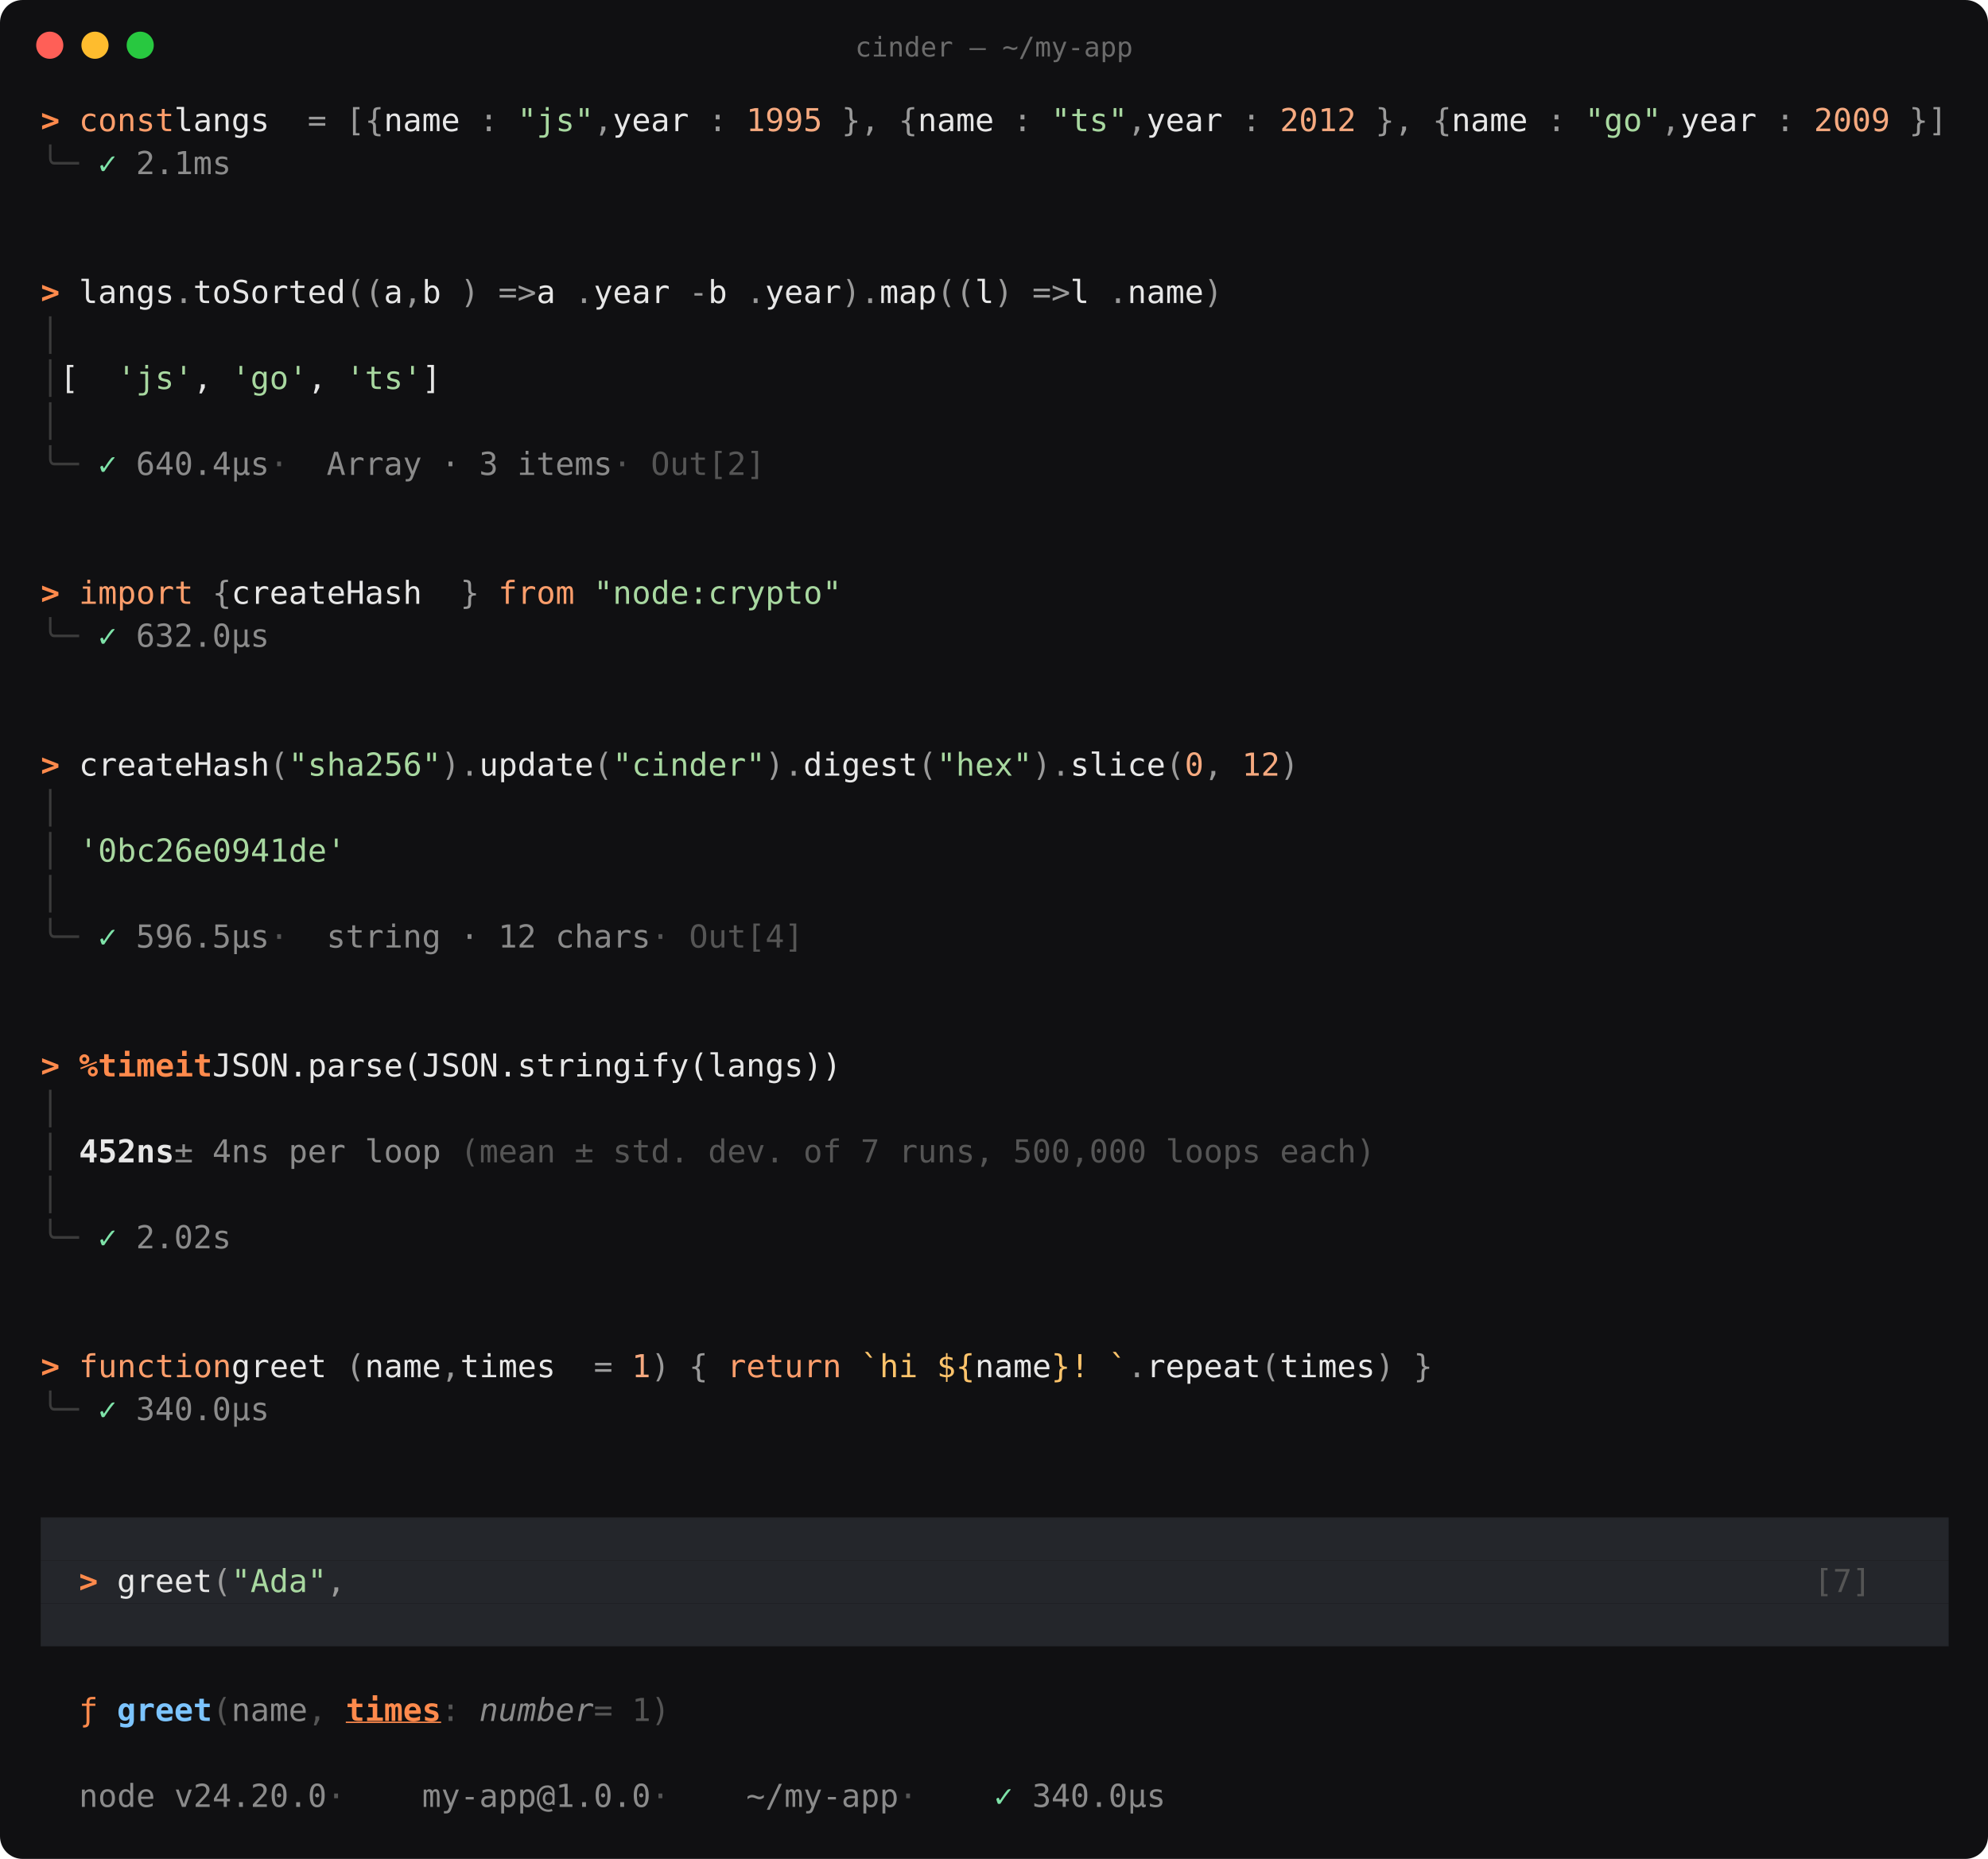
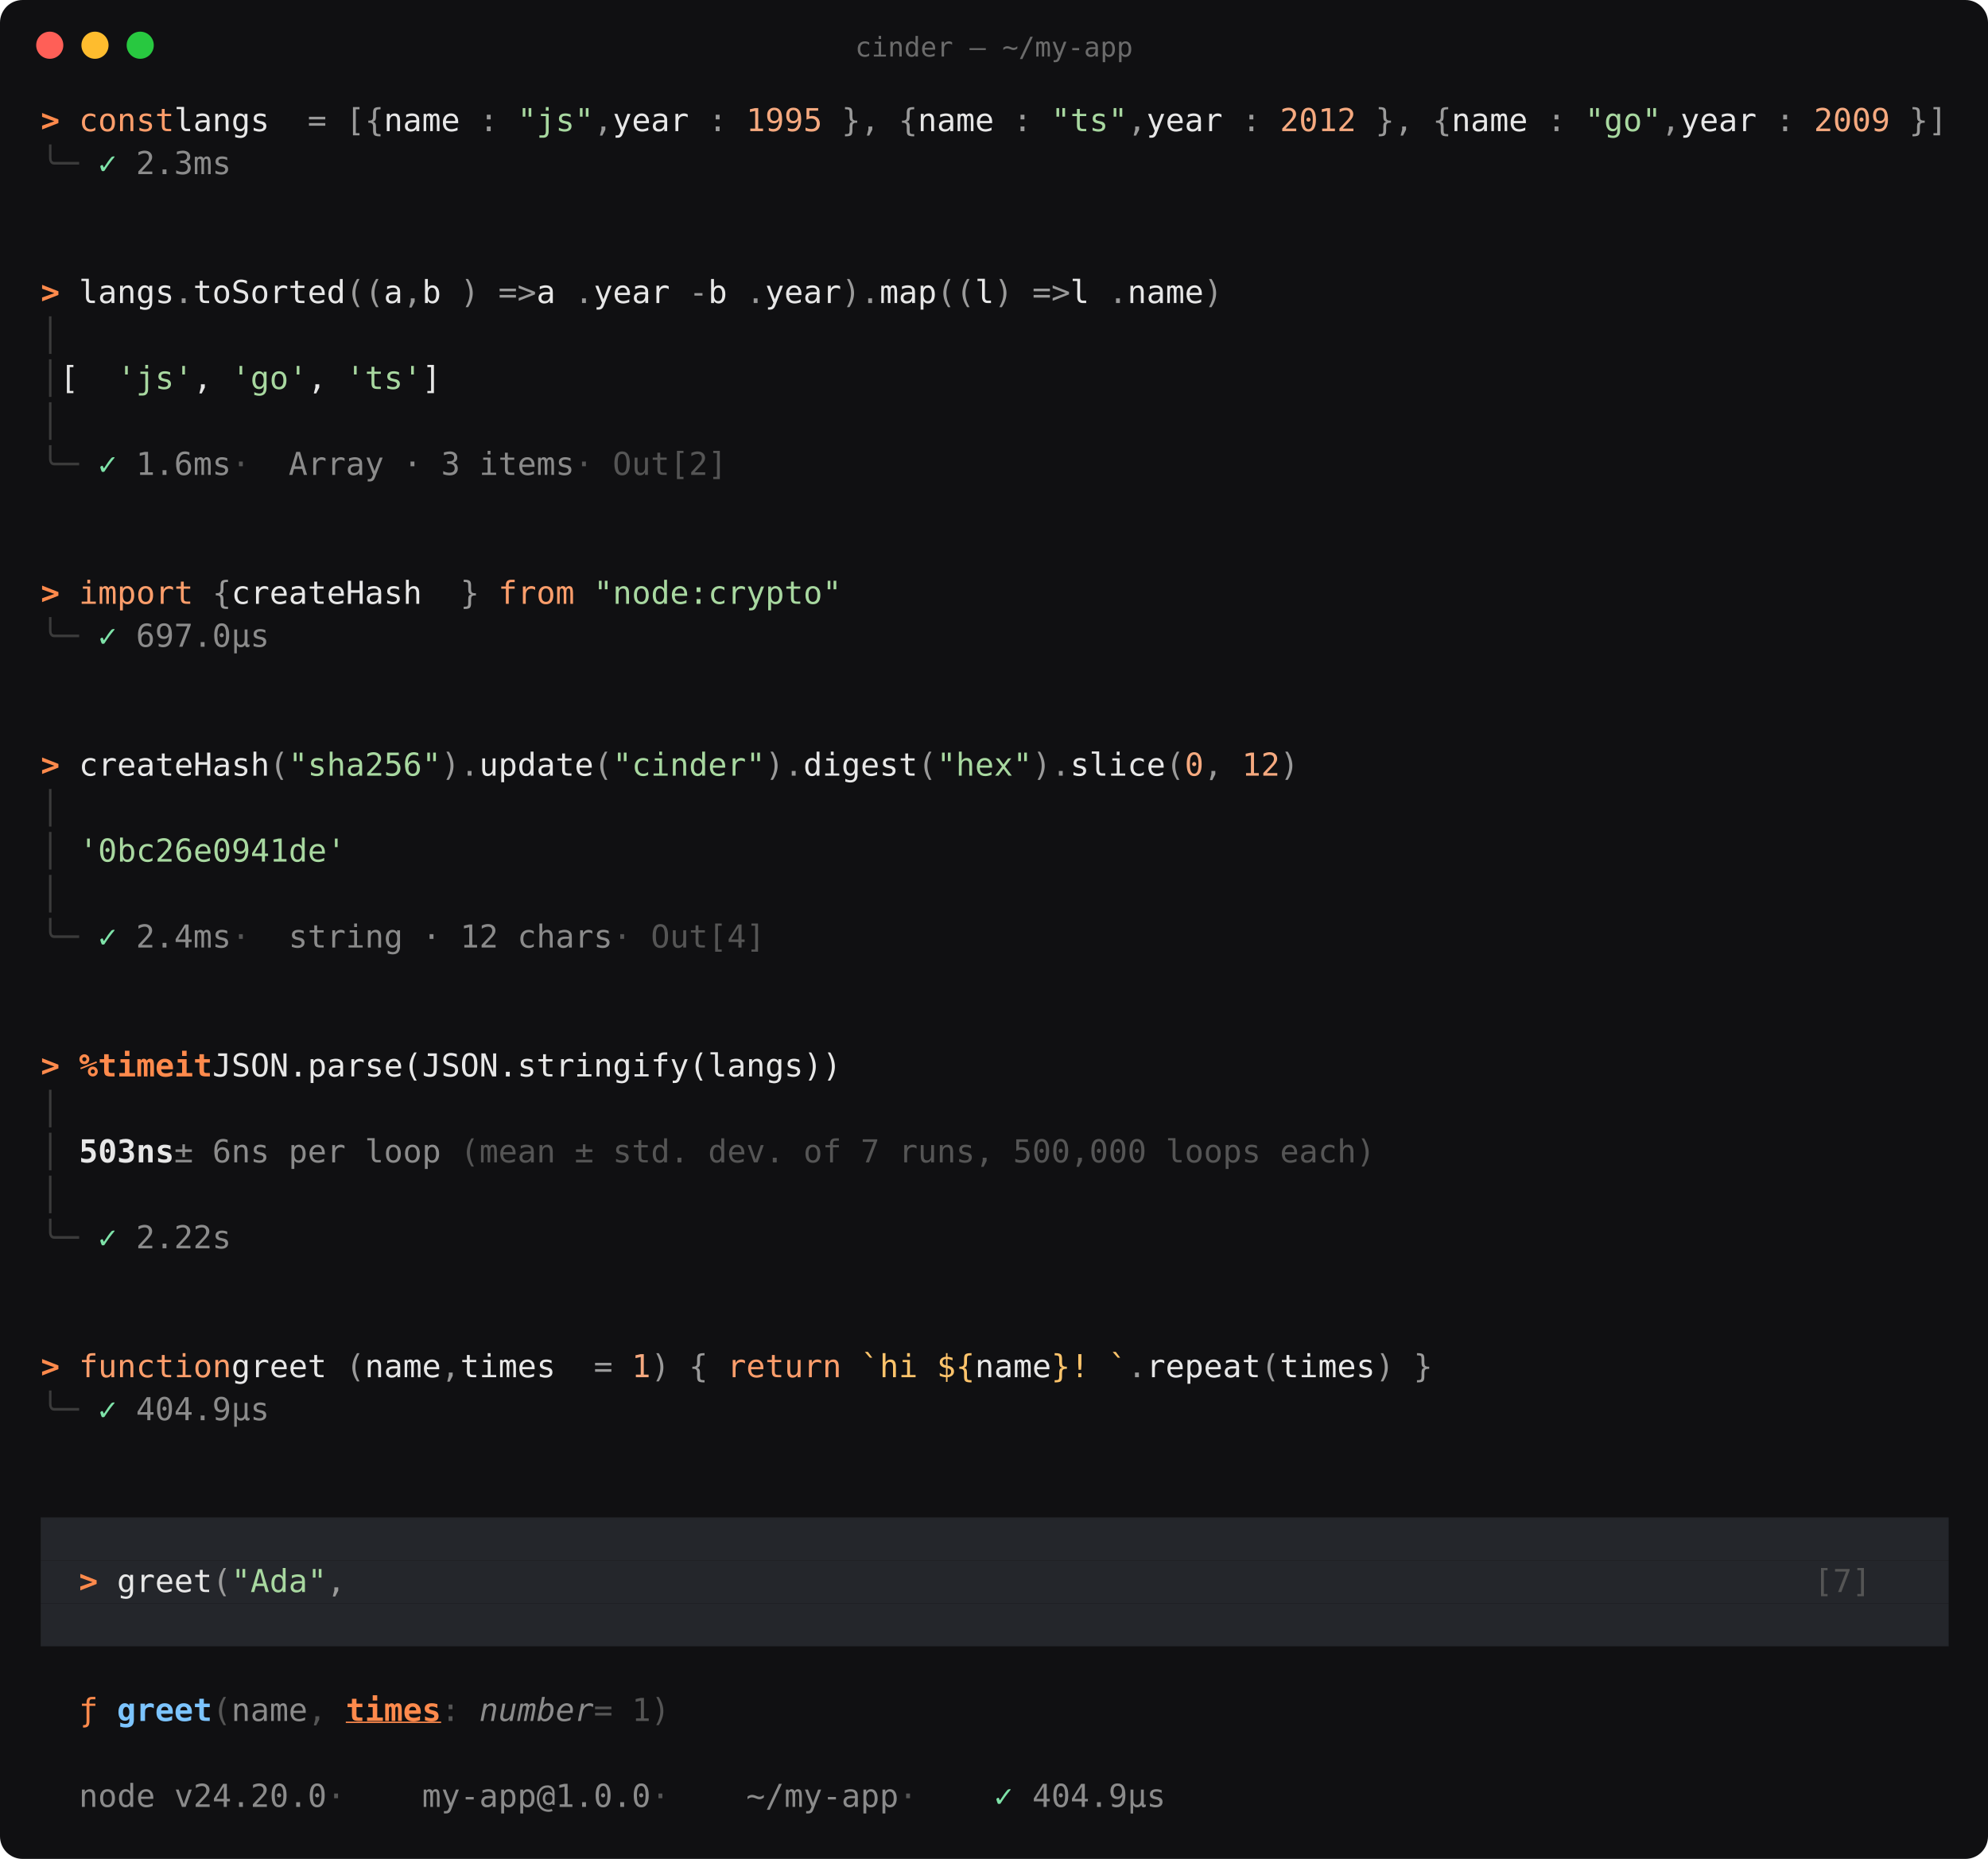
<svg xmlns="http://www.w3.org/2000/svg" width="879" height="822" viewBox="0 0 879 822" role="img" aria-label="cinder — ~/my-app">
  <style>text{font-family:'SF Mono',Menlo,Monaco,'DejaVu Sans Mono',Consolas,monospace;font-size:14px;white-space:pre;fill:#e7e7e7}.b{font-weight:bold}.i{font-style:italic}.u{text-decoration:underline}</style>
  <rect width="879" height="822" rx="10" fill="#101012" />
  <circle cx="22" cy="20" r="6" fill="#ff5f57" />
  <circle cx="42" cy="20" r="6" fill="#febc2e" />
  <circle cx="62" cy="20" r="6" fill="#28c840" />
  <text x="439.5" y="25" text-anchor="middle" style="fill:#6b6b6b;font-size:12px">cinder — ~/my-app</text>
  <text y="58">
    <tspan x="18.0" style="fill:rgb(255,138,76)" class="b">&gt;</tspan>
    <tspan x="34.9" style="fill:rgb(255,158,107)">const</tspan>
    <tspan x="77.0" style="fill:rgb(231,231,231)"> langs </tspan>
    <tspan x="136.0" style="fill:rgb(154,154,154)">=</tspan>
    <tspan x="152.9" style="fill:rgb(154,154,154)">[{</tspan>
    <tspan x="169.7" style="fill:rgb(231,231,231)"> name</tspan>
    <tspan x="211.9" style="fill:rgb(154,154,154)">:</tspan>
    <tspan x="228.8" style="fill:rgb(168,216,160)">"js"</tspan>
    <tspan x="262.5" style="fill:rgb(154,154,154)">,</tspan>
    <tspan x="270.9" style="fill:rgb(231,231,231)"> year</tspan>
    <tspan x="313.1" style="fill:rgb(154,154,154)">:</tspan>
    <tspan x="329.9" style="fill:rgb(245,169,127)">1995</tspan>
    <tspan x="372.1" style="fill:rgb(154,154,154)">},</tspan>
    <tspan x="397.3" style="fill:rgb(154,154,154)">{</tspan>
    <tspan x="405.8" style="fill:rgb(231,231,231)"> name</tspan>
    <tspan x="447.9" style="fill:rgb(154,154,154)">:</tspan>
    <tspan x="464.8" style="fill:rgb(168,216,160)">"ts"</tspan>
    <tspan x="498.5" style="fill:rgb(154,154,154)">,</tspan>
    <tspan x="506.9" style="fill:rgb(231,231,231)"> year</tspan>
    <tspan x="549.1" style="fill:rgb(154,154,154)">:</tspan>
    <tspan x="565.9" style="fill:rgb(245,169,127)">2012</tspan>
    <tspan x="608.1" style="fill:rgb(154,154,154)">},</tspan>
    <tspan x="633.4" style="fill:rgb(154,154,154)">{</tspan>
    <tspan x="641.8" style="fill:rgb(231,231,231)"> name</tspan>
    <tspan x="684.0" style="fill:rgb(154,154,154)">:</tspan>
    <tspan x="700.8" style="fill:rgb(168,216,160)">"go"</tspan>
    <tspan x="734.5" style="fill:rgb(154,154,154)">,</tspan>
    <tspan x="743.0" style="fill:rgb(231,231,231)"> year</tspan>
    <tspan x="785.1" style="fill:rgb(154,154,154)">:</tspan>
    <tspan x="802.0" style="fill:rgb(245,169,127)">2009</tspan>
    <tspan x="844.1" style="fill:rgb(154,154,154)">}]</tspan>
  </text>
  <text y="77">
    <tspan x="18.0" style="fill:rgb(59,59,59)">╰─ </tspan>
    <tspan x="43.3" style="fill:rgb(126,226,168)">✓ </tspan>
-     <tspan x="60.1" style="fill:rgb(139,139,139)">2.1ms</tspan>
+     <tspan x="60.1" style="fill:rgb(139,139,139)">2.3ms</tspan>
  </text>
  <text y="134">
    <tspan x="18.0" style="fill:rgb(255,138,76)" class="b">&gt;</tspan>
    <tspan x="34.9" style="fill:rgb(231,231,231)">langs</tspan>
    <tspan x="77.0" style="fill:rgb(154,154,154)">.</tspan>
    <tspan x="85.4" style="fill:rgb(231,231,231)">toSorted</tspan>
    <tspan x="152.9" style="fill:rgb(154,154,154)">((</tspan>
    <tspan x="169.7" style="fill:rgb(231,231,231)">a</tspan>
    <tspan x="178.2" style="fill:rgb(154,154,154)">,</tspan>
    <tspan x="186.6" style="fill:rgb(231,231,231)"> b</tspan>
    <tspan x="203.5" style="fill:rgb(154,154,154)">)</tspan>
    <tspan x="220.3" style="fill:rgb(154,154,154)">=&gt;</tspan>
    <tspan x="237.2" style="fill:rgb(231,231,231)"> a</tspan>
    <tspan x="254.0" style="fill:rgb(154,154,154)">.</tspan>
    <tspan x="262.5" style="fill:rgb(231,231,231)">year </tspan>
    <tspan x="304.6" style="fill:rgb(154,154,154)">-</tspan>
    <tspan x="313.1" style="fill:rgb(231,231,231)"> b</tspan>
    <tspan x="329.9" style="fill:rgb(154,154,154)">.</tspan>
    <tspan x="338.3" style="fill:rgb(231,231,231)">year</tspan>
    <tspan x="372.1" style="fill:rgb(154,154,154)">).</tspan>
    <tspan x="388.9" style="fill:rgb(231,231,231)">map</tspan>
    <tspan x="414.2" style="fill:rgb(154,154,154)">((</tspan>
    <tspan x="431.1" style="fill:rgb(231,231,231)">l</tspan>
    <tspan x="439.5" style="fill:rgb(154,154,154)">)</tspan>
    <tspan x="456.4" style="fill:rgb(154,154,154)">=&gt;</tspan>
    <tspan x="473.2" style="fill:rgb(231,231,231)"> l</tspan>
    <tspan x="490.1" style="fill:rgb(154,154,154)">.</tspan>
    <tspan x="498.5" style="fill:rgb(231,231,231)">name</tspan>
    <tspan x="532.2" style="fill:rgb(154,154,154)">)</tspan>
  </text>
  <text y="153">
    <tspan x="18.0" style="fill:rgb(59,59,59)">│</tspan>
  </text>
  <text y="172">
    <tspan x="18.0" style="fill:rgb(59,59,59)">│</tspan>
    <tspan x="26.4"> [ </tspan>
    <tspan x="51.7" style="fill:rgb(168,216,160)">'js'</tspan>
    <tspan x="85.4">, </tspan>
    <tspan x="102.3" style="fill:rgb(168,216,160)">'go'</tspan>
    <tspan x="136.0">, </tspan>
    <tspan x="152.9" style="fill:rgb(168,216,160)">'ts'</tspan>
    <tspan x="186.6"> ]   </tspan>
  </text>
  <text y="191">
    <tspan x="18.0" style="fill:rgb(59,59,59)">│</tspan>
  </text>
  <text y="210">
    <tspan x="18.0" style="fill:rgb(59,59,59)">╰─ </tspan>
    <tspan x="43.3" style="fill:rgb(126,226,168)">✓ </tspan>
-     <tspan x="60.1" style="fill:rgb(139,139,139)">640.4µs</tspan>
-     <tspan x="119.2" style="fill:rgb(85,85,85)"> · </tspan>
-     <tspan x="144.4" style="fill:rgb(139,139,139)">Array · 3 items</tspan>
-     <tspan x="270.9" style="fill:rgb(85,85,85)"> · Out[2]</tspan>
+     <tspan x="60.1" style="fill:rgb(139,139,139)">1.6ms</tspan>
+     <tspan x="102.3" style="fill:rgb(85,85,85)"> · </tspan>
+     <tspan x="127.6" style="fill:rgb(139,139,139)">Array · 3 items</tspan>
+     <tspan x="254.0" style="fill:rgb(85,85,85)"> · Out[2]</tspan>
  </text>
  <text y="267">
    <tspan x="18.0" style="fill:rgb(255,138,76)" class="b">&gt;</tspan>
    <tspan x="34.9" style="fill:rgb(255,158,107)">import</tspan>
    <tspan x="93.9" style="fill:rgb(154,154,154)">{</tspan>
    <tspan x="102.3" style="fill:rgb(231,231,231)"> createHash </tspan>
    <tspan x="203.5" style="fill:rgb(154,154,154)">}</tspan>
    <tspan x="220.3" style="fill:rgb(255,158,107)">from</tspan>
    <tspan x="262.5" style="fill:rgb(168,216,160)">"node:crypto"</tspan>
  </text>
  <text y="286">
    <tspan x="18.0" style="fill:rgb(59,59,59)">╰─ </tspan>
    <tspan x="43.3" style="fill:rgb(126,226,168)">✓ </tspan>
-     <tspan x="60.1" style="fill:rgb(139,139,139)">632.0µs</tspan>
+     <tspan x="60.1" style="fill:rgb(139,139,139)">697.0µs</tspan>
  </text>
  <text y="343">
    <tspan x="18.0" style="fill:rgb(255,138,76)" class="b">&gt;</tspan>
    <tspan x="34.9" style="fill:rgb(231,231,231)">createHash</tspan>
    <tspan x="119.2" style="fill:rgb(154,154,154)">(</tspan>
    <tspan x="127.6" style="fill:rgb(168,216,160)">"sha256"</tspan>
    <tspan x="195.0" style="fill:rgb(154,154,154)">).</tspan>
    <tspan x="211.9" style="fill:rgb(231,231,231)">update</tspan>
    <tspan x="262.5" style="fill:rgb(154,154,154)">(</tspan>
    <tspan x="270.9" style="fill:rgb(168,216,160)">"cinder"</tspan>
    <tspan x="338.3" style="fill:rgb(154,154,154)">).</tspan>
    <tspan x="355.2" style="fill:rgb(231,231,231)">digest</tspan>
    <tspan x="405.8" style="fill:rgb(154,154,154)">(</tspan>
    <tspan x="414.2" style="fill:rgb(168,216,160)">"hex"</tspan>
    <tspan x="456.4" style="fill:rgb(154,154,154)">).</tspan>
    <tspan x="473.2" style="fill:rgb(231,231,231)">slice</tspan>
    <tspan x="515.4" style="fill:rgb(154,154,154)">(</tspan>
    <tspan x="523.8" style="fill:rgb(245,169,127)">0</tspan>
    <tspan x="532.2" style="fill:rgb(154,154,154)">,</tspan>
    <tspan x="549.1" style="fill:rgb(245,169,127)">12</tspan>
    <tspan x="565.9" style="fill:rgb(154,154,154)">)</tspan>
  </text>
  <text y="362">
    <tspan x="18.0" style="fill:rgb(59,59,59)">│</tspan>
  </text>
  <text y="381">
    <tspan x="18.0" style="fill:rgb(59,59,59)">│</tspan>
    <tspan x="34.9" style="fill:rgb(168,216,160)">'0bc26e0941de'</tspan>
  </text>
  <text y="400">
    <tspan x="18.0" style="fill:rgb(59,59,59)">│</tspan>
  </text>
  <text y="419">
    <tspan x="18.0" style="fill:rgb(59,59,59)">╰─ </tspan>
    <tspan x="43.3" style="fill:rgb(126,226,168)">✓ </tspan>
-     <tspan x="60.1" style="fill:rgb(139,139,139)">596.5µs</tspan>
-     <tspan x="119.2" style="fill:rgb(85,85,85)"> · </tspan>
-     <tspan x="144.4" style="fill:rgb(139,139,139)">string · 12 chars</tspan>
-     <tspan x="287.8" style="fill:rgb(85,85,85)"> · Out[4]</tspan>
+     <tspan x="60.1" style="fill:rgb(139,139,139)">2.4ms</tspan>
+     <tspan x="102.3" style="fill:rgb(85,85,85)"> · </tspan>
+     <tspan x="127.6" style="fill:rgb(139,139,139)">string · 12 chars</tspan>
+     <tspan x="270.9" style="fill:rgb(85,85,85)"> · Out[4]</tspan>
  </text>
  <text y="476">
    <tspan x="18.0" style="fill:rgb(255,138,76)" class="b">&gt;</tspan>
    <tspan x="34.9" style="fill:rgb(255,138,76)" class="b">%timeit</tspan>
    <tspan x="93.9" style="fill:rgb(231,231,231)"> JSON.parse(JSON.stringify(langs))</tspan>
  </text>
  <text y="495">
    <tspan x="18.0" style="fill:rgb(59,59,59)">│</tspan>
  </text>
  <text y="514">
    <tspan x="18.0" style="fill:rgb(59,59,59)">│</tspan>
-     <tspan x="34.9" style="fill:rgb(231,231,231)" class="b">452ns</tspan>
-     <tspan x="77.0" style="fill:rgb(139,139,139)"> ± 4ns per loop</tspan>
+     <tspan x="34.9" style="fill:rgb(231,231,231)" class="b">503ns</tspan>
+     <tspan x="77.0" style="fill:rgb(139,139,139)"> ± 6ns per loop</tspan>
    <tspan x="203.5" style="fill:rgb(85,85,85)"> (mean ± std. dev. of 7 runs, 500,000 loops each)</tspan>
  </text>
  <text y="533">
    <tspan x="18.0" style="fill:rgb(59,59,59)">│</tspan>
  </text>
  <text y="552">
    <tspan x="18.0" style="fill:rgb(59,59,59)">╰─ </tspan>
    <tspan x="43.3" style="fill:rgb(126,226,168)">✓ </tspan>
-     <tspan x="60.1" style="fill:rgb(139,139,139)">2.02s</tspan>
+     <tspan x="60.1" style="fill:rgb(139,139,139)">2.22s</tspan>
  </text>
  <text y="609">
    <tspan x="18.0" style="fill:rgb(255,138,76)" class="b">&gt;</tspan>
    <tspan x="34.9" style="fill:rgb(255,158,107)">function</tspan>
    <tspan x="102.3" style="fill:rgb(231,231,231)"> greet</tspan>
    <tspan x="152.9" style="fill:rgb(154,154,154)">(</tspan>
    <tspan x="161.3" style="fill:rgb(231,231,231)">name</tspan>
    <tspan x="195.0" style="fill:rgb(154,154,154)">,</tspan>
    <tspan x="203.5" style="fill:rgb(231,231,231)"> times </tspan>
    <tspan x="262.5" style="fill:rgb(154,154,154)">=</tspan>
    <tspan x="279.3" style="fill:rgb(245,169,127)">1</tspan>
    <tspan x="287.8" style="fill:rgb(154,154,154)">)</tspan>
    <tspan x="304.6" style="fill:rgb(154,154,154)">{</tspan>
    <tspan x="321.5" style="fill:rgb(255,158,107)">return</tspan>
    <tspan x="380.5" style="fill:rgb(255,196,107)">`hi ${</tspan>
    <tspan x="431.1" style="fill:rgb(231,231,231)">name</tspan>
    <tspan x="464.8" style="fill:rgb(255,196,107)">}! `</tspan>
    <tspan x="498.5" style="fill:rgb(154,154,154)">.</tspan>
    <tspan x="506.9" style="fill:rgb(231,231,231)">repeat</tspan>
    <tspan x="557.5" style="fill:rgb(154,154,154)">(</tspan>
    <tspan x="565.9" style="fill:rgb(231,231,231)">times</tspan>
    <tspan x="608.1" style="fill:rgb(154,154,154)">)</tspan>
    <tspan x="625.0" style="fill:rgb(154,154,154)">}</tspan>
  </text>
  <text y="628">
    <tspan x="18.0" style="fill:rgb(59,59,59)">╰─ </tspan>
    <tspan x="43.3" style="fill:rgb(126,226,168)">✓ </tspan>
-     <tspan x="60.1" style="fill:rgb(139,139,139)">340.0µs</tspan>
+     <tspan x="60.1" style="fill:rgb(139,139,139)">404.9µs</tspan>
  </text>
  <rect x="18.0" y="671" width="843.6" height="19" fill="rgb(36,38,43)" />
  <rect x="18.0" y="690" width="843.6" height="19" fill="rgb(36,38,43)" />
  <text y="704">
    <tspan x="34.9" style="fill:rgb(255,138,76)" class="b">&gt; </tspan>
    <tspan x="51.7" style="fill:rgb(231,231,231)">greet</tspan>
    <tspan x="93.9" style="fill:rgb(154,154,154)">(</tspan>
    <tspan x="102.3" style="fill:rgb(168,216,160)">"Ada"</tspan>
    <tspan x="144.4" style="fill:rgb(154,154,154)">,</tspan>
    <tspan x="802.0" style="fill:rgb(85,85,85)">  [7]</tspan>
  </text>
  <rect x="18.0" y="709" width="843.6" height="19" fill="rgb(36,38,43)" />
  <text y="761">
    <tspan x="34.9" style="fill:rgb(255,138,76)">ƒ </tspan>
    <tspan x="51.7" style="fill:rgb(124,196,255)" class="b">greet</tspan>
    <tspan x="93.9" style="fill:rgb(85,85,85)">(</tspan>
    <tspan x="102.3" style="fill:rgb(139,139,139)">name</tspan>
    <tspan x="136.0" style="fill:rgb(85,85,85)">, </tspan>
    <tspan x="152.9" style="fill:rgb(255,138,76)" class="b u">times</tspan>
    <tspan x="195.0" style="fill:rgb(85,85,85)">: </tspan>
    <tspan x="211.9" style="fill:rgb(139,139,139)" class="i">number</tspan>
    <tspan x="262.5" style="fill:rgb(85,85,85)"> = 1)</tspan>
  </text>
  <text y="799">
    <tspan x="34.9" style="fill:rgb(139,139,139)">node v24.20.0</tspan>
    <tspan x="144.4" style="fill:rgb(85,85,85)">  ·  </tspan>
    <tspan x="186.6" style="fill:rgb(139,139,139)">my-app@1.0.0</tspan>
    <tspan x="287.8" style="fill:rgb(85,85,85)">  ·  </tspan>
    <tspan x="329.9" style="fill:rgb(139,139,139)">~/my-app</tspan>
    <tspan x="397.3" style="fill:rgb(85,85,85)">  ·  </tspan>
    <tspan x="439.5" style="fill:rgb(126,226,168)">✓ </tspan>
-     <tspan x="456.4" style="fill:rgb(139,139,139)">340.0µs</tspan>
+     <tspan x="456.4" style="fill:rgb(139,139,139)">404.9µs</tspan>
  </text>
</svg>
